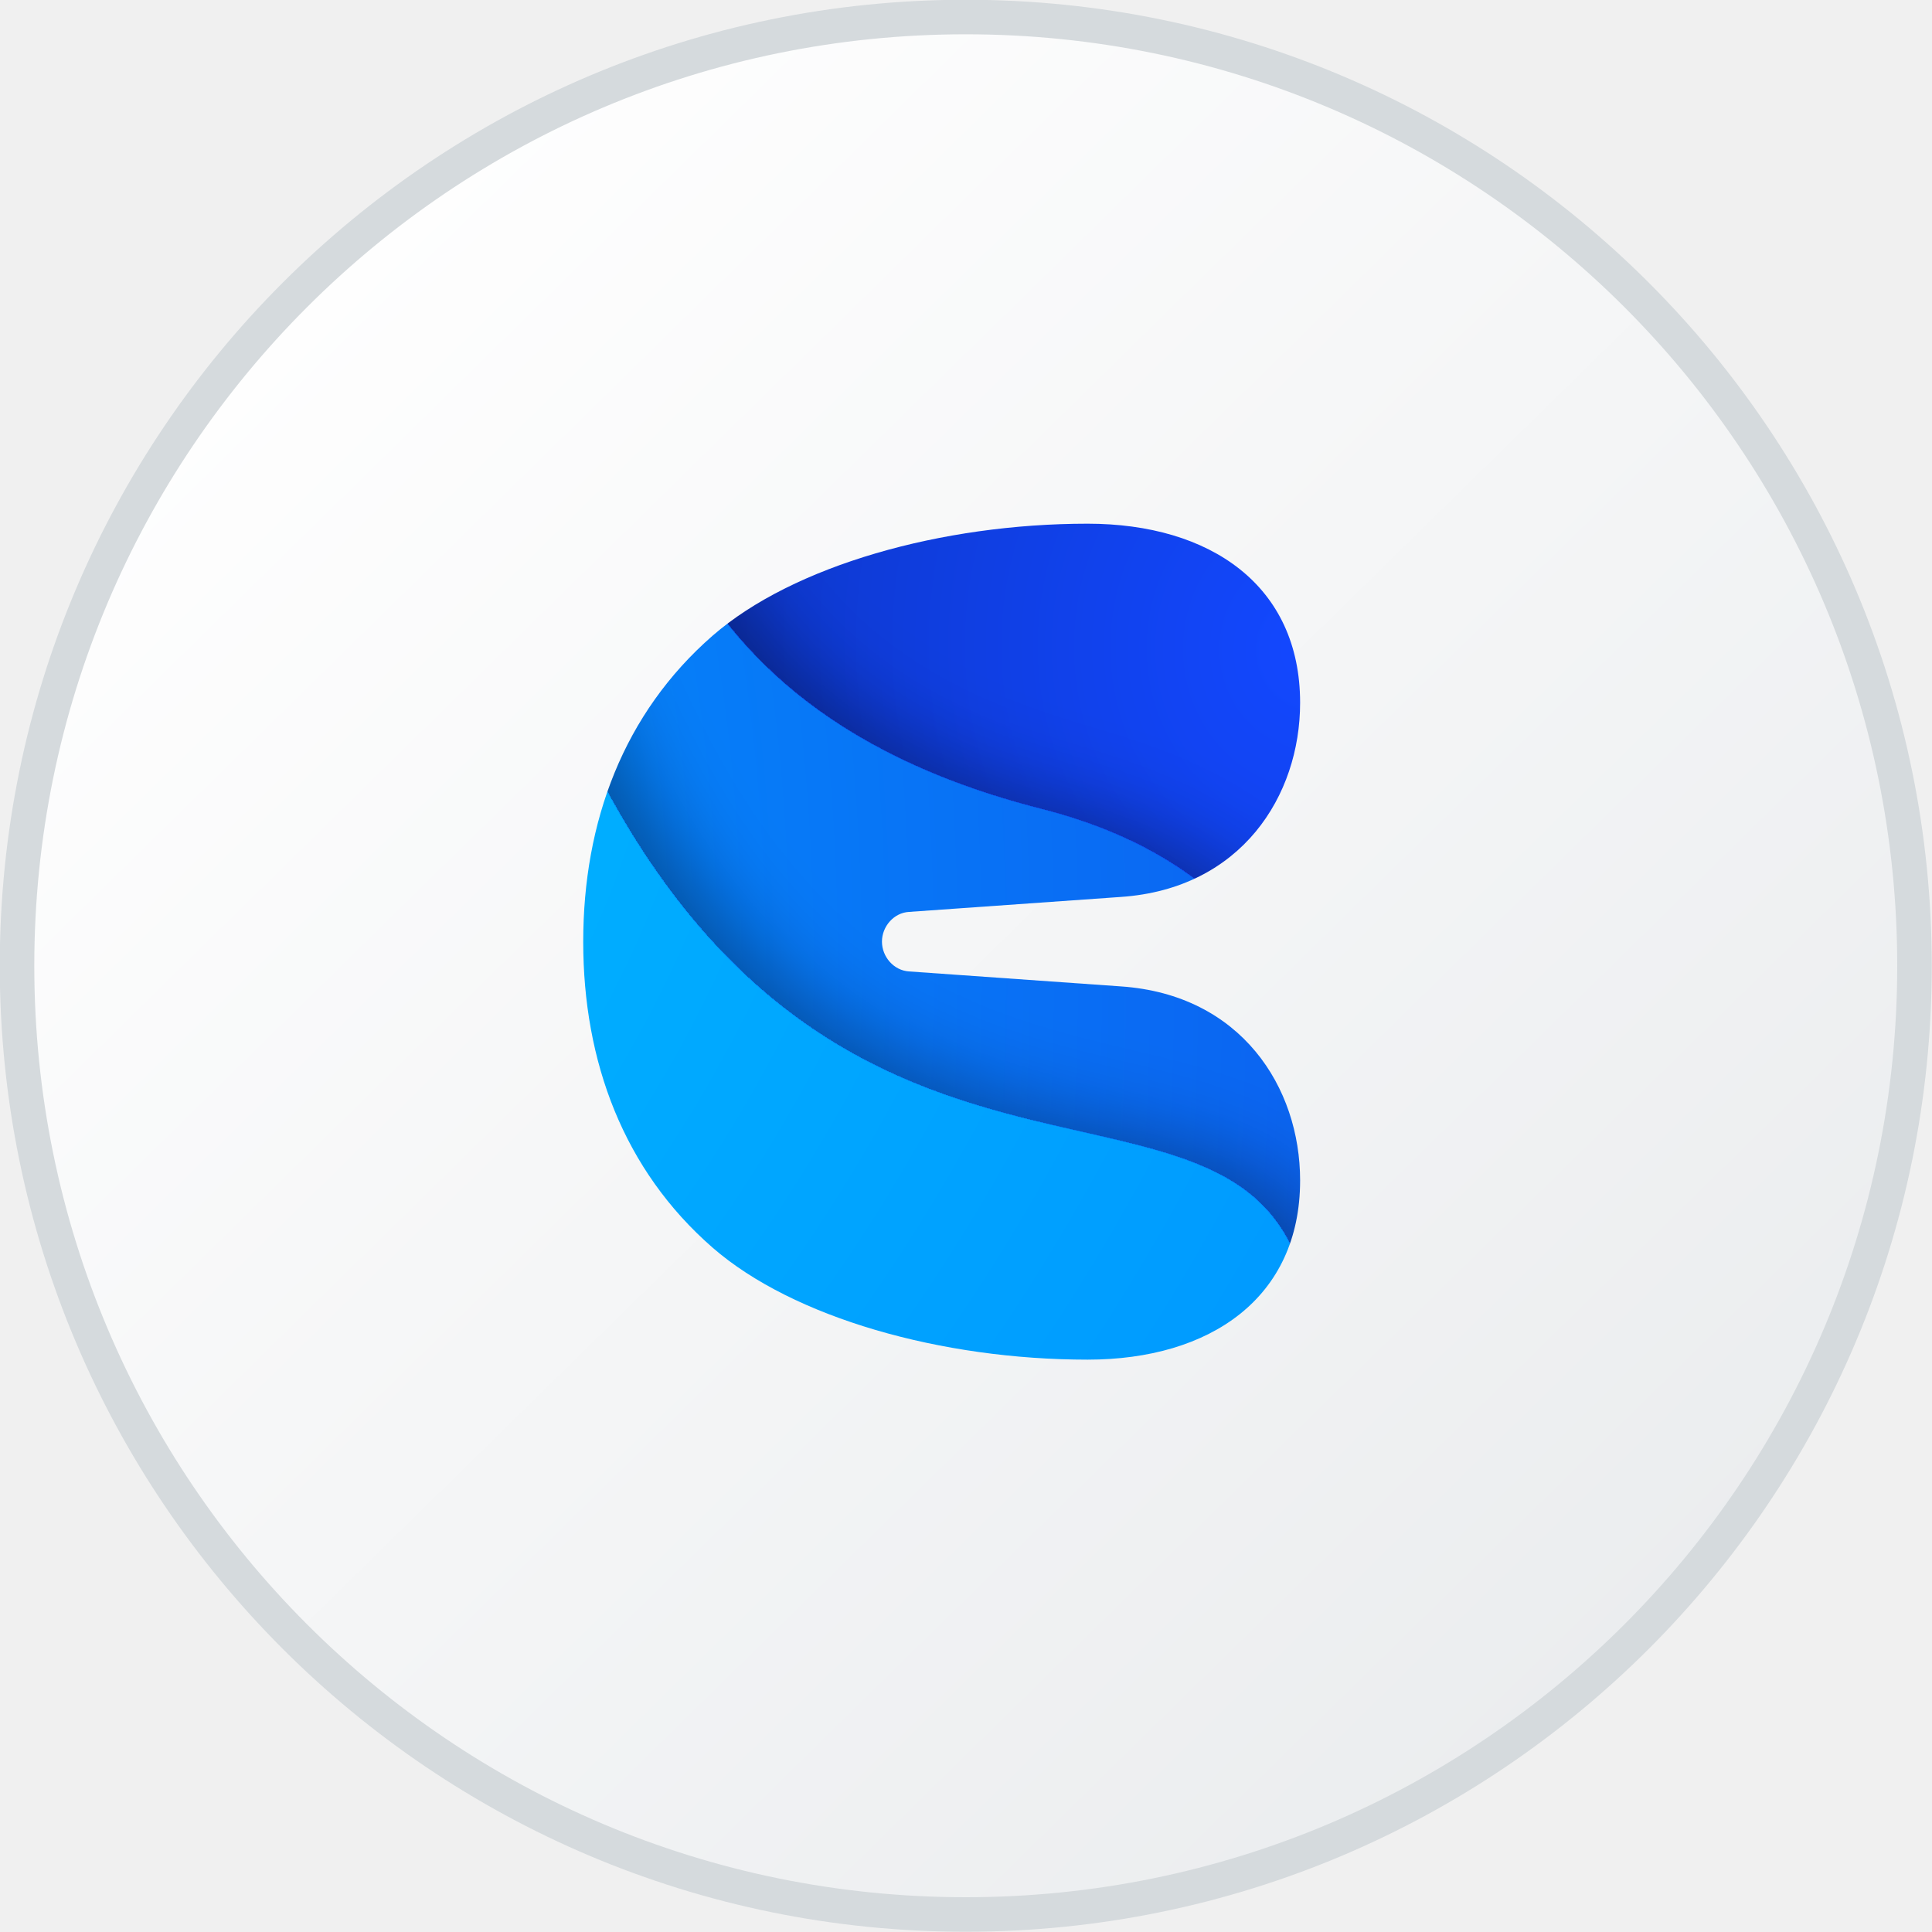
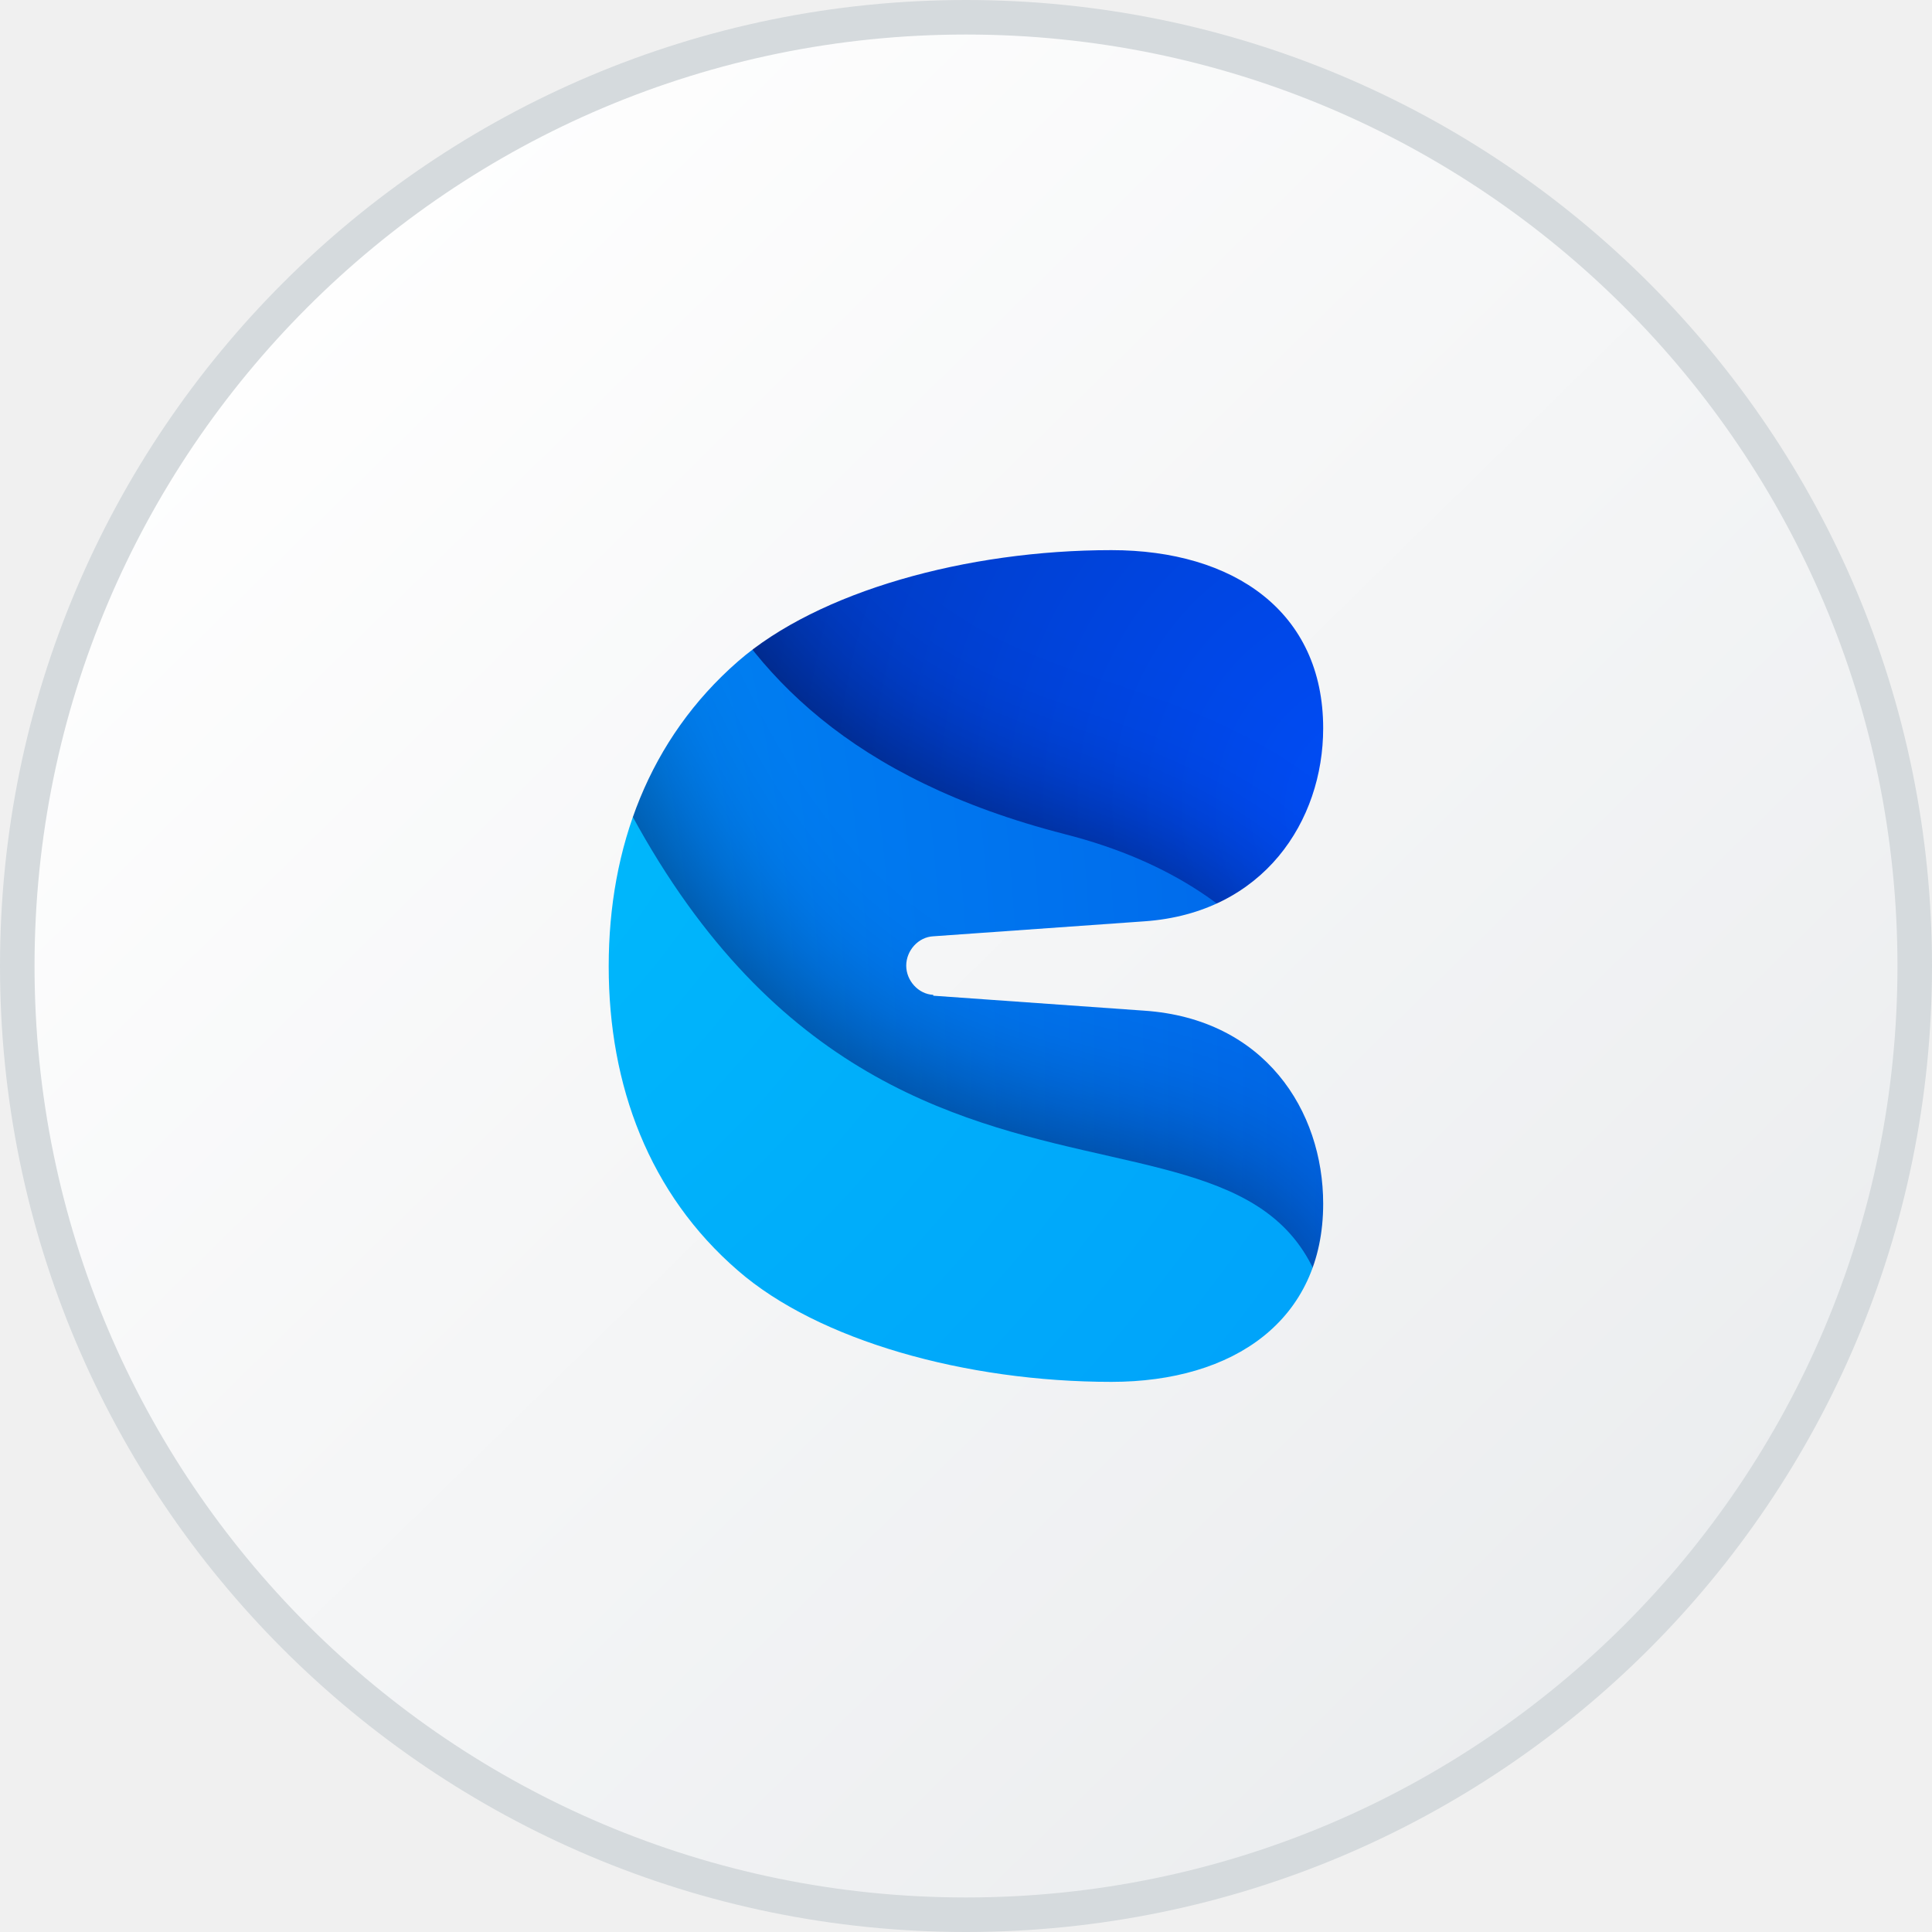
<svg xmlns="http://www.w3.org/2000/svg" width="16" height="16" viewBox="0 0 16 16" fill="none">
-   <circle cx="7.998" cy="7.998" r="7.857" fill="url(#paint0_linear_3514_40253)" stroke="#D5DADD" stroke-width="0.286" />
-   <mask id="mask0_3514_40253" style="mask-type:alpha" maskUnits="userSpaceOnUse" x="4" y="4" width="7" height="8">
-     <path d="M7.528 8.045C7.402 8.037 7.304 7.924 7.304 7.798C7.304 7.673 7.402 7.559 7.528 7.552L9.283 7.428C10.278 7.36 10.767 6.593 10.767 5.82C10.767 4.85 10.025 4.337 9.007 4.337C7.799 4.337 6.57 4.683 5.902 5.264C5.164 5.907 4.83 6.806 4.83 7.799C4.83 8.792 5.164 9.69 5.902 10.333C6.57 10.914 7.798 11.26 9.007 11.26C10.025 11.26 10.767 10.747 10.767 9.776C10.767 9.004 10.278 8.237 9.283 8.169L7.528 8.045Z" fill="black" />
+   <circle cx="8" cy="8" r="7.857" fill="url(#paint0_linear_6961_26141)" stroke="#D5DADD" stroke-width="0.286" />
+   <mask id="mask0_6961_26141" style="mask-type:luminance" maskUnits="userSpaceOnUse" x="5" y="4" width="6" height="8">
+     <path d="M7.729 8.239C7.605 8.233 7.505 8.121 7.505 7.997C7.505 7.872 7.605 7.76 7.729 7.754L9.477 7.63C10.467 7.561 10.958 6.796 10.958 6.031C10.958 5.066 10.218 4.556 9.204 4.556C8.003 4.556 6.777 4.898 6.112 5.477C5.377 6.118 5.041 7.014 5.041 8.003C5.041 8.992 5.377 9.888 6.112 10.523C6.777 11.101 7.997 11.444 9.204 11.444C10.218 11.444 10.958 10.933 10.958 9.969C10.958 9.197 10.473 8.438 9.477 8.37L7.729 8.246V8.239Z" fill="white" />
  </mask>
-   <g mask="url(#mask0_3514_40253)">
-     <g filter="url(#filter0_d_3514_40253)">
-       <path d="M16.915 4.288C15.914 5.223 14.438 5.58 14.26 9.814C14.083 14.047 8.98 12.737 7.898 12.257C5.982 11.407 3.205 5.805 6.405 4.05C9.606 2.296 11.577 0.835 13.492 1.684C15.407 2.533 17.916 3.352 16.915 4.288Z" fill="url(#paint1_radial_3514_40253)" />
+   <g mask="url(#mask0_6961_26141)">
+     <g filter="url(#filter0_d_6961_26141)">
+       <path d="M17.074 4.5C16.078 5.433 14.61 5.788 14.43 10C14.256 14.212 9.173 12.912 8.096 12.433C6.186 11.586 3.424 6.012 6.609 4.264C9.795 2.522 11.761 1.066 13.665 1.912C15.568 2.758 18.069 3.573 17.074 4.506V4.5Z" fill="url(#paint1_radial_6961_26141)" />
    </g>
-     <g filter="url(#filter1_d_3514_40253)">
-       <path d="M4.735 2.103C5.354 3.126 5.043 5.787 8.625 6.7C12.207 7.613 10.911 11.728 10.306 12.566C9.237 14.048 4.706 15.378 3.784 12.33C2.862 9.282 2.194 5.753 3.263 4.271C4.333 2.788 4.117 1.081 4.735 2.103Z" fill="url(#paint2_radial_3514_40253)" />
+     <g filter="url(#filter1_d_6961_26141)">
+       <path d="M4.948 2.329C5.564 3.349 5.253 5.993 8.818 6.908C12.383 7.816 11.095 11.91 10.492 12.75C9.428 14.224 4.917 15.55 3.996 12.513C3.082 9.471 2.416 5.962 3.48 4.488C4.544 3.007 4.332 1.308 4.948 2.329Z" fill="url(#paint2_radial_6961_26141)" />
    </g>
-     <g filter="url(#filter2_d_3514_40253)">
-       <path d="M10.868 11.134C10.964 13.468 9.149 15.439 6.814 15.535C4.479 15.632 -1.229 12.691 -1.325 10.356C-1.421 8.021 2.422 0.513 4.643 5.754C6.865 10.996 10.743 8.112 10.868 11.134Z" fill="url(#paint3_radial_3514_40253)" />
+     <g filter="url(#filter2_d_6961_26141)">
+       <path d="M11.052 11.319C11.145 13.646 9.341 15.606 7.014 15.699C4.687 15.792 -0.994 12.868 -1.087 10.541C-1.18 8.214 2.646 0.742 4.855 5.962C7.063 11.182 10.927 8.308 11.052 11.319Z" fill="url(#paint3_radial_6961_26141)" />
    </g>
  </g>
  <defs>
-     <filter id="filter0_d_3514_40253" x="4.45" y="0.744" width="13.679" height="12.875" filterUnits="userSpaceOnUse" color-interpolation-filters="sRGB">
+     <filter id="filter0_d_6961_26141" x="3.91" y="0.42" width="14.634" height="13.827" filterUnits="userSpaceOnUse" color-interpolation-filters="sRGB">
      <feFlood flood-opacity="0" result="BackgroundImageFix" />
      <feColorMatrix in="SourceAlpha" type="matrix" values="0 0 0 0 0 0 0 0 0 0 0 0 0 0 0 0 0 0 127 0" result="hardAlpha" />
-       <feOffset dx="0.247" dy="0.049" />
-       <feGaussianBlur stdDeviation="0.37" />
-       <feComposite in2="hardAlpha" operator="out" />
-       <feColorMatrix type="matrix" values="0 0 0 0 0 0 0 0 0 0 0 0 0 0 0 0 0 0 0.4 0" />
-       <feBlend mode="normal" in2="BackgroundImageFix" result="effect1_dropShadow_3514_40253" />
-       <feBlend mode="normal" in="SourceGraphic" in2="effect1_dropShadow_3514_40253" result="shape" />
+       <feOffset />
+       <feGaussianBlur stdDeviation="0.622" />
+       <feColorMatrix type="matrix" values="0 0 0 0 0 0 0 0 0 0 0 0 0 0 0 0 0 0 0.5 0" />
+       <feBlend mode="normal" in2="BackgroundImageFix" result="effect1_dropShadow_6961_26141" />
+       <feBlend mode="normal" in="SourceGraphic" in2="effect1_dropShadow_6961_26141" result="shape" />
    </filter>
-     <filter id="filter1_d_3514_40253" x="2.221" y="1.102" width="9.805" height="13.858" filterUnits="userSpaceOnUse" color-interpolation-filters="sRGB">
+     <filter id="filter1_d_6961_26141" x="1.69" y="0.774" width="10.776" height="14.817" filterUnits="userSpaceOnUse" color-interpolation-filters="sRGB">
      <feFlood flood-opacity="0" result="BackgroundImageFix" />
      <feColorMatrix in="SourceAlpha" type="matrix" values="0 0 0 0 0 0 0 0 0 0 0 0 0 0 0 0 0 0 127 0" result="hardAlpha" />
-       <feOffset dx="0.247" dy="0.049" />
-       <feGaussianBlur stdDeviation="0.37" />
-       <feComposite in2="hardAlpha" operator="out" />
-       <feColorMatrix type="matrix" values="0 0 0 0 0 0 0 0 0 0 0 0 0 0 0 0 0 0 0.4 0" />
-       <feBlend mode="normal" in2="BackgroundImageFix" result="effect1_dropShadow_3514_40253" />
-       <feBlend mode="normal" in="SourceGraphic" in2="effect1_dropShadow_3514_40253" result="shape" />
+       <feOffset />
+       <feGaussianBlur stdDeviation="0.622" />
+       <feColorMatrix type="matrix" values="0 0 0 0 0 0 0 0 0 0 0 0 0 0 0 0 0 0 0.5 0" />
+       <feBlend mode="normal" in2="BackgroundImageFix" result="effect1_dropShadow_6961_26141" />
+       <feBlend mode="normal" in="SourceGraphic" in2="effect1_dropShadow_6961_26141" result="shape" />
    </filter>
-     <filter id="filter2_d_3514_40253" x="-1.82" y="3.243" width="13.679" height="13.084" filterUnits="userSpaceOnUse" color-interpolation-filters="sRGB">
+     <filter id="filter2_d_6961_26141" x="-2.333" y="2.904" width="14.632" height="14.042" filterUnits="userSpaceOnUse" color-interpolation-filters="sRGB">
      <feFlood flood-opacity="0" result="BackgroundImageFix" />
      <feColorMatrix in="SourceAlpha" type="matrix" values="0 0 0 0 0 0 0 0 0 0 0 0 0 0 0 0 0 0 127 0" result="hardAlpha" />
-       <feOffset dx="0.247" dy="0.049" />
-       <feGaussianBlur stdDeviation="0.37" />
-       <feComposite in2="hardAlpha" operator="out" />
-       <feColorMatrix type="matrix" values="0 0 0 0 0 0 0 0 0 0 0 0 0 0 0 0 0 0 0.4 0" />
-       <feBlend mode="normal" in2="BackgroundImageFix" result="effect1_dropShadow_3514_40253" />
-       <feBlend mode="normal" in="SourceGraphic" in2="effect1_dropShadow_3514_40253" result="shape" />
+       <feOffset />
+       <feGaussianBlur stdDeviation="0.622" />
+       <feColorMatrix type="matrix" values="0 0 0 0 0 0 0 0 0 0 0 0 0 0 0 0 0 0 0.5 0" />
+       <feBlend mode="normal" in2="BackgroundImageFix" result="effect1_dropShadow_6961_26141" />
+       <feBlend mode="normal" in="SourceGraphic" in2="effect1_dropShadow_6961_26141" result="shape" />
    </filter>
-     <linearGradient id="paint0_linear_3514_40253" x1="1.449" y1="2.269" x2="13.686" y2="14.746" gradientUnits="userSpaceOnUse">
+     <linearGradient id="paint0_linear_6961_26141" x1="1.451" y1="2.271" x2="13.688" y2="14.748" gradientUnits="userSpaceOnUse">
      <stop stop-color="white" />
      <stop offset="1" stop-color="#EAECEE" />
    </linearGradient>
-     <radialGradient id="paint1_radial_3514_40253" cx="0" cy="0" r="1" gradientUnits="userSpaceOnUse" gradientTransform="translate(10.8487 5.4121) rotate(79.0967) scale(12.0007 11.1133)">
-       <stop stop-color="#1348FF" />
-       <stop offset="1" stop-color="#06238D" />
+     <radialGradient id="paint1_radial_6961_26141" cx="0" cy="0" r="1" gradientUnits="userSpaceOnUse" gradientTransform="translate(11.3497 6.7219) rotate(79.1) scale(11.9455 11.062)">
+       <stop stop-color="#004DF8" />
+       <stop offset="1" stop-color="#002688" />
    </radialGradient>
-     <radialGradient id="paint2_radial_3514_40253" cx="0" cy="0" r="1" gradientUnits="userSpaceOnUse" gradientTransform="translate(0.965086 7.9271) rotate(0.344618) scale(15.7948 28.0309)">
-       <stop stop-color="#0195FF" />
-       <stop offset="1" stop-color="#1147E9" />
+     <radialGradient id="paint2_radial_6961_26141" cx="0" cy="0" r="1" gradientUnits="userSpaceOnUse" gradientTransform="translate(1.11864 9.13) rotate(0.34) scale(15.722 27.9039)">
+       <stop stop-color="#0097F9" />
+       <stop offset="1" stop-color="#004BE2" />
    </radialGradient>
-     <radialGradient id="paint3_radial_3514_40253" cx="0" cy="0" r="1" gradientUnits="userSpaceOnUse" gradientTransform="translate(-0.322026 6.76369) rotate(41.5362) scale(16.464 22.8968)">
-       <stop stop-color="#00BBFF" />
-       <stop offset="1" stop-color="#008BFF" />
+     <radialGradient id="paint3_radial_6961_26141" cx="0" cy="0" r="1" gradientUnits="userSpaceOnUse" gradientTransform="translate(3.32982 6.42043) rotate(41.54) scale(16.3877 22.796)">
+       <stop stop-color="#00BCFB" />
+       <stop offset="1" stop-color="#008DF9" />
    </radialGradient>
  </defs>
</svg>
